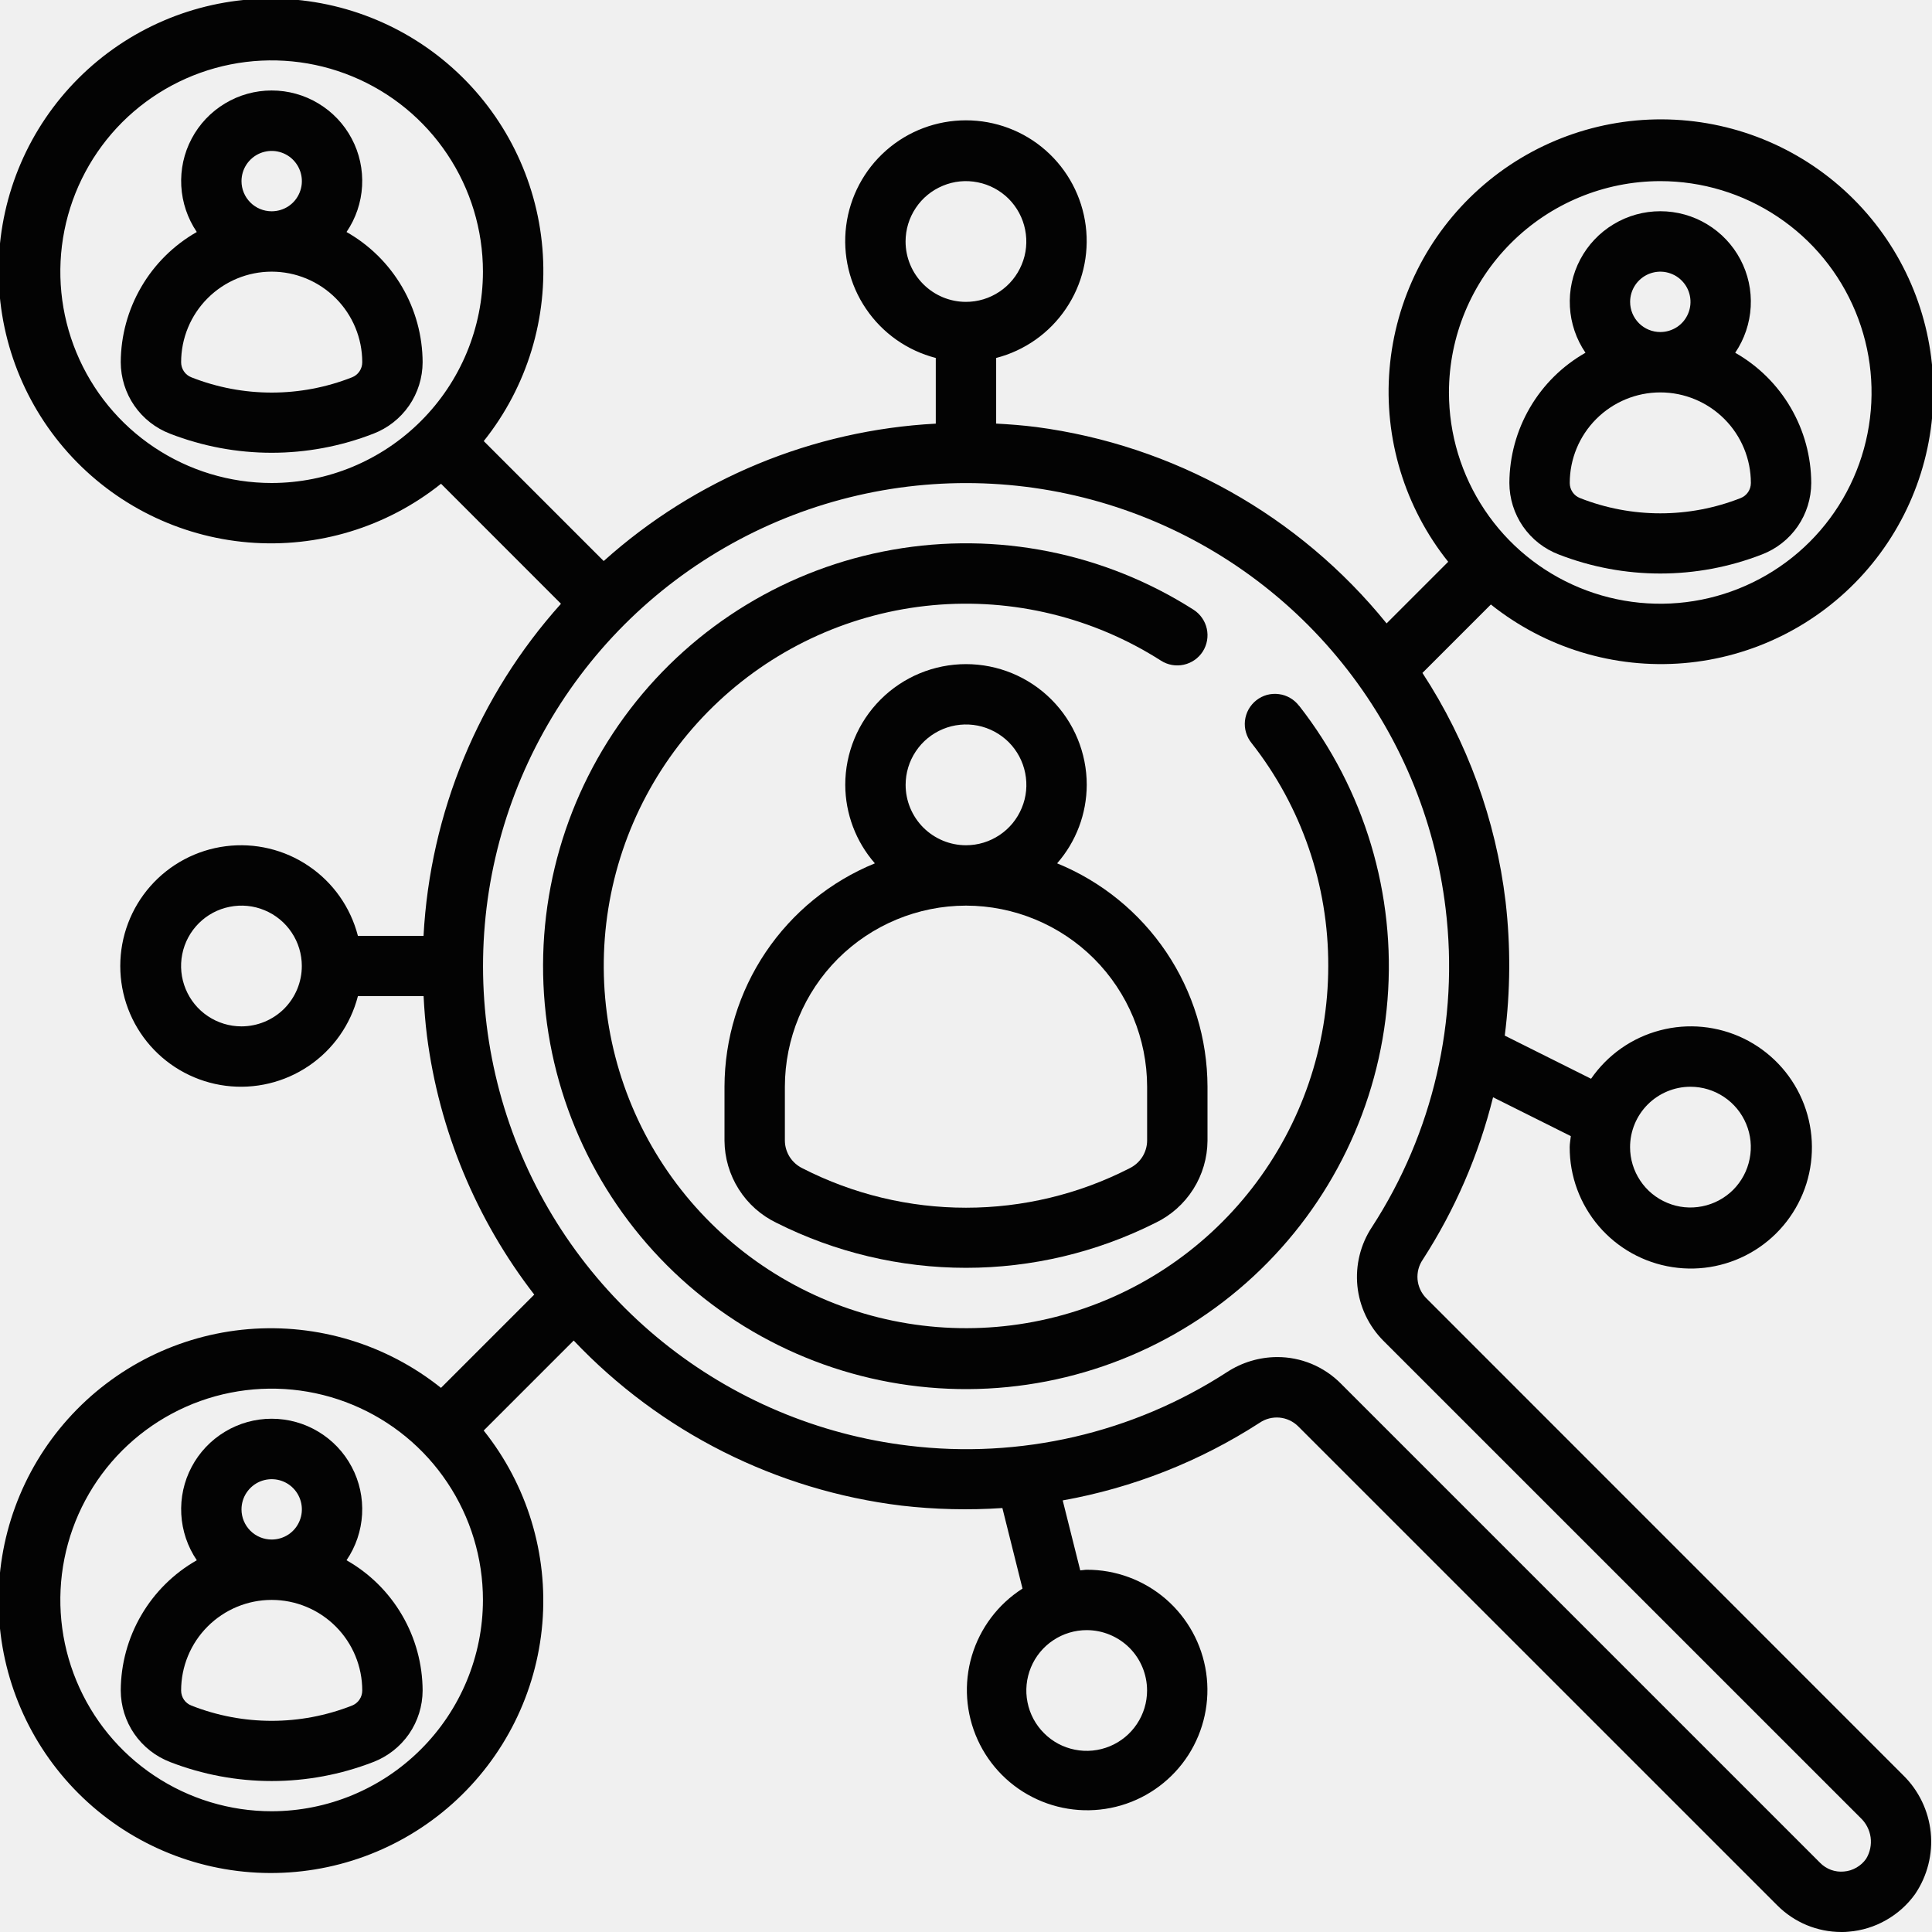
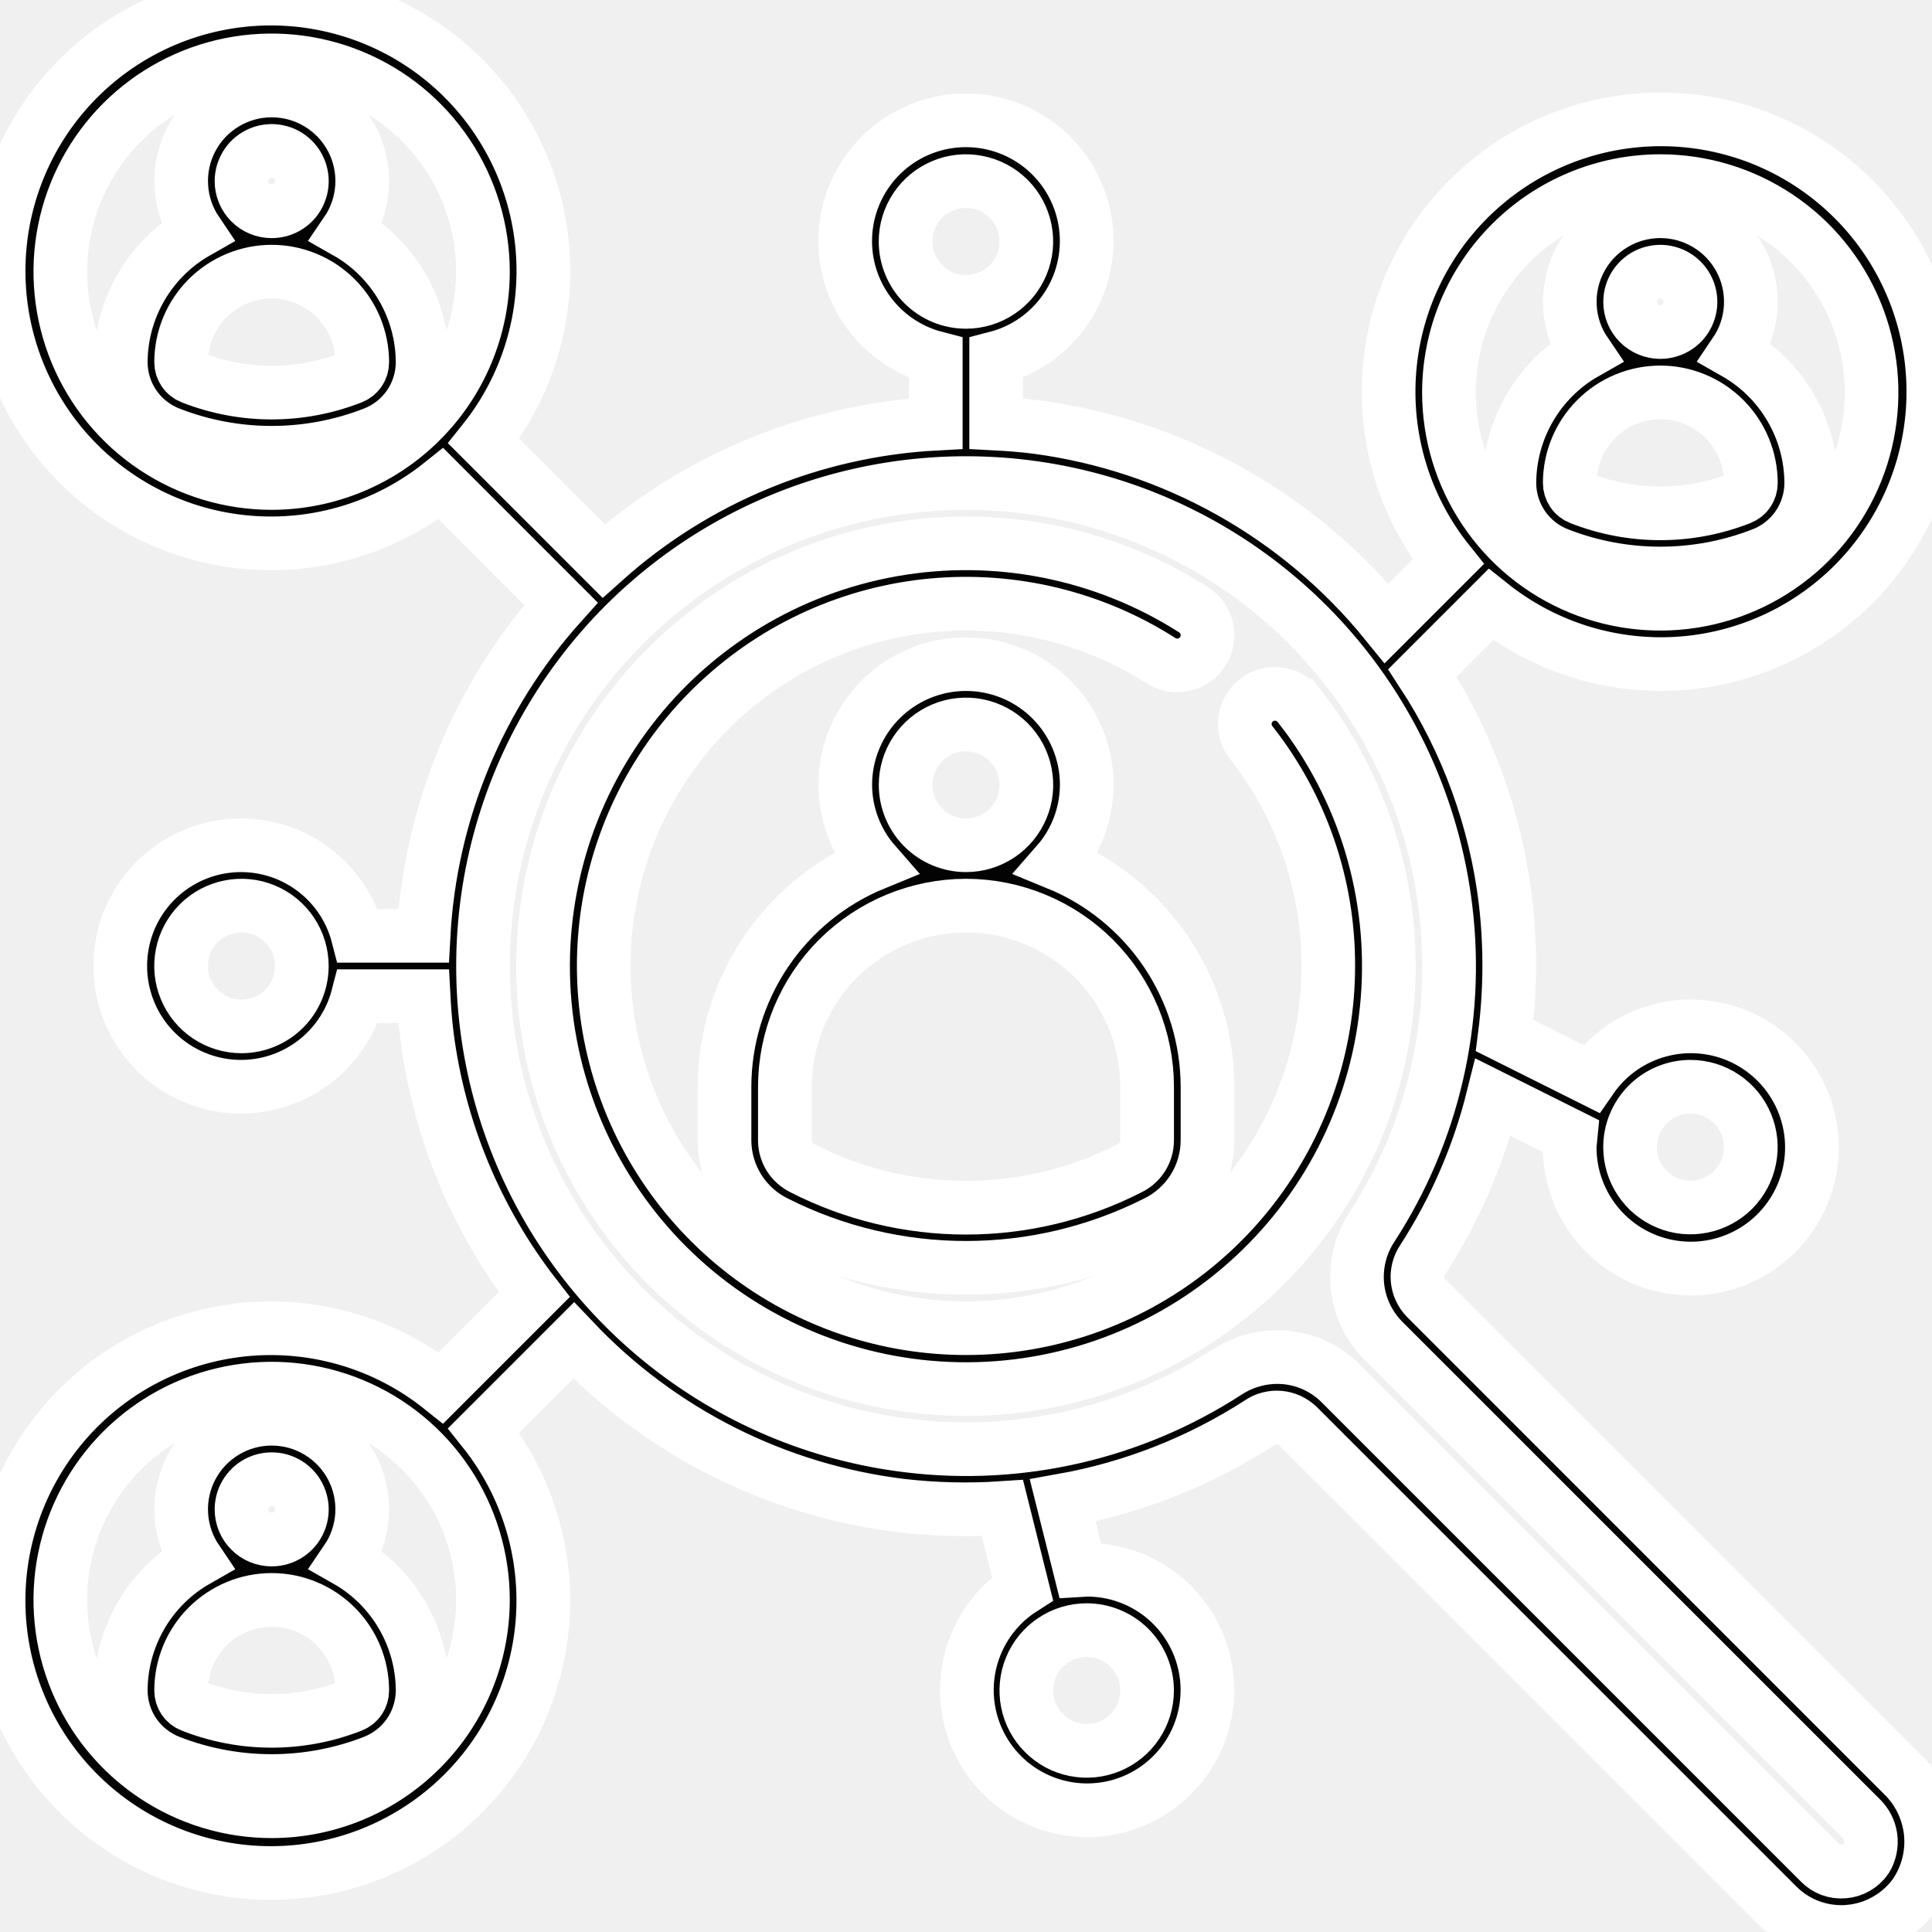
<svg xmlns="http://www.w3.org/2000/svg" width="36" height="36" viewBox="0 0 36 36" fill="none">
  <g clip-path="url(#clip0_855_2653)">
-     <path d="M24.207 13.153C24.162 13.094 24.106 13.043 24.041 13.006C23.977 12.968 23.905 12.943 23.831 12.934C23.757 12.924 23.681 12.929 23.609 12.948C23.537 12.968 23.47 13.002 23.411 13.048C23.352 13.094 23.303 13.152 23.266 13.217C23.23 13.282 23.207 13.354 23.198 13.428C23.19 13.503 23.196 13.578 23.218 13.65C23.239 13.722 23.274 13.788 23.321 13.846C24.252 15.03 24.755 16.494 24.75 18C24.75 19.499 24.25 20.955 23.331 22.139C22.412 23.323 21.125 24.167 19.673 24.538C18.221 24.91 16.686 24.787 15.311 24.19C13.937 23.593 12.8 22.556 12.079 21.241C11.36 19.927 11.098 18.41 11.335 16.93C11.572 15.45 12.296 14.091 13.391 13.068C14.486 12.044 15.89 11.414 17.383 11.277C18.875 11.14 20.371 11.504 21.634 12.311C21.76 12.391 21.912 12.418 22.058 12.386C22.204 12.354 22.331 12.266 22.412 12.14C22.492 12.014 22.519 11.861 22.487 11.716C22.455 11.57 22.366 11.443 22.241 11.362C20.576 10.3 18.574 9.9 16.63 10.244C14.686 10.587 12.941 11.647 11.741 13.215C10.541 14.783 9.974 16.744 10.151 18.71C10.328 20.677 11.237 22.505 12.697 23.834C14.158 25.162 16.064 25.893 18.038 25.884C20.013 25.874 21.912 25.123 23.359 23.78C24.806 22.438 25.697 20.6 25.854 18.632C26.012 16.664 25.425 14.709 24.209 13.153L24.207 13.153Z" fill="#030303" />
-     <path d="M26.574 24.188C26.482 24.094 26.426 23.972 26.414 23.841C26.403 23.711 26.436 23.581 26.51 23.473C27.111 22.543 27.554 21.52 27.821 20.446L29.27 21.17C29.264 21.238 29.249 21.305 29.249 21.374C29.247 21.915 29.44 22.437 29.791 22.848C30.142 23.258 30.628 23.529 31.162 23.611C31.695 23.694 32.241 23.582 32.7 23.296C33.158 23.011 33.498 22.57 33.66 22.055C33.821 21.539 33.792 20.983 33.578 20.487C33.364 19.991 32.979 19.589 32.494 19.352C32.008 19.116 31.454 19.061 30.932 19.199C30.409 19.336 29.954 19.656 29.647 20.101L28.039 19.297C28.145 18.467 28.15 17.628 28.054 16.798C27.872 15.278 27.342 13.82 26.505 12.539L27.78 11.264C28.794 12.073 30.079 12.465 31.372 12.357C32.664 12.249 33.867 11.65 34.732 10.683C35.597 9.716 36.059 8.455 36.023 7.158C35.987 5.861 35.456 4.627 34.538 3.71C33.621 2.793 32.387 2.262 31.09 2.226C29.794 2.19 28.532 2.651 27.565 3.517C26.598 4.382 26 5.584 25.892 6.877C25.784 8.17 26.175 9.455 26.985 10.468L25.837 11.616C24.208 9.604 21.869 8.293 19.302 7.956C19.055 7.925 18.808 7.906 18.562 7.893V6.67C19.092 6.533 19.554 6.208 19.861 5.754C20.169 5.301 20.3 4.751 20.231 4.208C20.162 3.665 19.897 3.165 19.486 2.803C19.076 2.441 18.547 2.242 17.999 2.242C17.451 2.242 16.923 2.441 16.512 2.803C16.101 3.165 15.836 3.665 15.767 4.208C15.698 4.751 15.829 5.301 16.137 5.754C16.444 6.208 16.906 6.533 17.437 6.67V7.894C15.142 8.016 12.959 8.919 11.249 10.454L9.014 8.219C9.824 7.205 10.215 5.92 10.107 4.627C9.999 3.335 9.4 2.132 8.433 1.267C7.467 0.402 6.205 -0.06 4.908 -0.024C3.612 0.012 2.378 0.543 1.46 1.461C0.543 2.378 0.012 3.612 -0.024 4.909C-0.06 6.206 0.402 7.467 1.267 8.434C2.132 9.401 3.334 9.999 4.627 10.107C5.92 10.215 7.205 9.824 8.218 9.014L10.453 11.25C8.918 12.96 8.015 15.143 7.892 17.438H6.669C6.532 16.907 6.207 16.445 5.753 16.138C5.3 15.83 4.75 15.699 4.207 15.768C3.664 15.837 3.164 16.102 2.802 16.513C2.44 16.924 2.241 17.452 2.241 18C2.241 18.548 2.44 19.076 2.802 19.487C3.164 19.898 3.664 20.163 4.207 20.232C4.75 20.301 5.3 20.169 5.753 19.862C6.207 19.555 6.532 19.093 6.669 18.562H7.893C7.906 18.809 7.925 19.056 7.956 19.303C8.182 21.059 8.872 22.723 9.955 24.123L8.217 25.861C7.204 25.051 5.919 24.66 4.626 24.767C3.333 24.875 2.131 25.474 1.266 26.441C0.401 27.408 -0.061 28.669 -0.025 29.966C0.011 31.263 0.542 32.497 1.459 33.414C2.377 34.332 3.61 34.863 4.907 34.899C6.204 34.935 7.465 34.473 8.432 33.608C9.399 32.743 9.998 31.54 10.106 30.248C10.214 28.955 9.823 27.67 9.013 26.656L10.69 24.979C12.306 26.684 14.465 27.771 16.797 28.055C17.421 28.127 18.051 28.142 18.678 28.1L19.053 29.601C18.598 29.891 18.263 30.336 18.109 30.853C17.955 31.371 17.994 31.926 18.217 32.418C18.44 32.909 18.833 33.304 19.324 33.528C19.815 33.753 20.37 33.793 20.889 33.641C21.407 33.489 21.852 33.155 22.144 32.701C22.435 32.246 22.553 31.702 22.475 31.168C22.397 30.634 22.129 30.146 21.72 29.793C21.311 29.441 20.789 29.248 20.249 29.25C20.208 29.25 20.17 29.26 20.129 29.262L19.802 27.958C21.11 27.724 22.357 27.232 23.472 26.511C23.58 26.437 23.711 26.404 23.841 26.415C23.971 26.427 24.093 26.483 24.187 26.575L33.118 35.505C33.275 35.662 33.461 35.787 33.666 35.872C33.87 35.956 34.09 36 34.312 36C34.357 36 34.403 36 34.448 35.994C34.693 35.974 34.931 35.901 35.144 35.779C35.358 35.658 35.543 35.492 35.686 35.292C35.914 34.955 36.017 34.548 35.976 34.143C35.934 33.738 35.752 33.361 35.461 33.077L26.574 24.188ZM31.499 20.25C31.722 20.25 31.939 20.316 32.124 20.44C32.309 20.563 32.453 20.739 32.538 20.944C32.624 21.15 32.646 21.376 32.602 21.594C32.559 21.813 32.452 22.013 32.295 22.171C32.137 22.328 31.937 22.435 31.718 22.478C31.5 22.522 31.274 22.5 31.069 22.414C30.863 22.329 30.687 22.185 30.564 22C30.44 21.815 30.374 21.598 30.374 21.375C30.374 21.077 30.493 20.79 30.704 20.579C30.915 20.369 31.201 20.25 31.499 20.25ZM30.937 3.375C31.715 3.375 32.477 3.606 33.124 4.039C33.772 4.471 34.276 5.086 34.574 5.806C34.872 6.525 34.95 7.317 34.798 8.081C34.647 8.844 34.272 9.546 33.721 10.097C33.17 10.647 32.468 11.022 31.705 11.174C30.941 11.326 30.149 11.248 29.43 10.95C28.71 10.652 28.095 10.148 27.663 9.5C27.23 8.852 26.999 8.091 26.999 7.312C27 6.269 27.416 5.268 28.154 4.53C28.892 3.791 29.893 3.376 30.937 3.375ZM5.062 33.75C4.283 33.75 3.522 33.519 2.874 33.086C2.226 32.654 1.722 32.039 1.424 31.319C1.126 30.6 1.048 29.808 1.2 29.044C1.352 28.28 1.727 27.579 2.277 27.028C2.828 26.478 3.53 26.102 4.293 25.951C5.057 25.799 5.849 25.877 6.568 26.175C7.288 26.473 7.903 26.977 8.335 27.625C8.768 28.272 8.999 29.034 8.999 29.812C8.998 30.856 8.583 31.857 7.844 32.595C7.106 33.334 6.105 33.749 5.062 33.75ZM21.374 31.5C21.374 31.723 21.308 31.94 21.184 32.125C21.061 32.31 20.885 32.454 20.68 32.539C20.474 32.624 20.248 32.647 20.03 32.603C19.811 32.56 19.611 32.453 19.454 32.295C19.296 32.138 19.189 31.938 19.146 31.719C19.102 31.501 19.125 31.275 19.21 31.069C19.295 30.864 19.439 30.688 19.624 30.565C19.809 30.441 20.027 30.375 20.249 30.375C20.547 30.375 20.834 30.494 21.045 30.704C21.256 30.915 21.374 31.202 21.374 31.5ZM16.874 4.5C16.874 4.277 16.94 4.06 17.064 3.875C17.187 3.69 17.363 3.546 17.569 3.461C17.774 3.375 18 3.353 18.218 3.397C18.437 3.44 18.637 3.547 18.795 3.704C18.952 3.862 19.059 4.062 19.102 4.28C19.146 4.499 19.124 4.725 19.038 4.93C18.953 5.136 18.809 5.312 18.624 5.435C18.439 5.559 18.222 5.625 17.999 5.625C17.701 5.625 17.415 5.506 17.204 5.295C16.993 5.084 16.874 4.798 16.874 4.5ZM5.062 9C4.283 9 3.522 8.769 2.874 8.336C2.226 7.904 1.722 7.289 1.424 6.569C1.126 5.85 1.048 5.058 1.2 4.294C1.352 3.53 1.727 2.829 2.277 2.278C2.828 1.728 3.53 1.353 4.293 1.201C5.057 1.049 5.849 1.127 6.568 1.425C7.288 1.723 7.903 2.227 8.335 2.875C8.768 3.522 8.999 4.284 8.999 5.062C8.998 6.106 8.583 7.107 7.844 7.845C7.106 8.584 6.105 8.999 5.062 9ZM4.499 19.125C4.277 19.125 4.059 19.059 3.874 18.935C3.689 18.812 3.545 18.636 3.46 18.43C3.375 18.225 3.352 17.999 3.396 17.78C3.439 17.562 3.546 17.362 3.704 17.204C3.861 17.047 4.061 16.94 4.28 16.897C4.498 16.853 4.724 16.875 4.93 16.961C5.135 17.046 5.311 17.19 5.434 17.375C5.558 17.56 5.624 17.777 5.624 18C5.624 18.298 5.506 18.584 5.295 18.796C5.084 19.006 4.797 19.125 4.499 19.125ZM34.773 34.635C34.726 34.703 34.664 34.759 34.592 34.8C34.52 34.842 34.44 34.867 34.358 34.873C34.276 34.881 34.194 34.87 34.117 34.842C34.041 34.813 33.971 34.769 33.914 34.71L24.983 25.779C24.828 25.623 24.643 25.499 24.44 25.414C24.236 25.33 24.018 25.286 23.798 25.287C23.465 25.288 23.141 25.386 22.862 25.568C21.107 26.706 19.007 27.191 16.93 26.938C15.254 26.737 13.667 26.068 12.352 25.008C11.037 23.948 10.047 22.54 9.495 20.944C8.943 19.348 8.851 17.629 9.23 15.983C9.608 14.338 10.442 12.832 11.636 11.637C12.831 10.443 14.337 9.609 15.982 9.231C17.628 8.852 19.347 8.944 20.943 9.496C22.539 10.048 23.948 11.038 25.007 12.353C26.067 13.668 26.736 15.254 26.937 16.931C27.189 19.008 26.704 21.108 25.565 22.863C25.35 23.187 25.255 23.575 25.293 23.962C25.332 24.348 25.504 24.709 25.778 24.984L34.666 33.871C34.769 33.967 34.836 34.095 34.856 34.234C34.875 34.373 34.846 34.515 34.773 34.635Z" fill="#030303" />
-     <path d="M13.5 20.25V21.255C13.502 21.575 13.594 21.889 13.766 22.16C13.937 22.431 14.182 22.648 14.471 22.787C15.566 23.337 16.774 23.624 18 23.624C19.225 23.624 20.433 23.337 21.528 22.787C21.818 22.648 22.062 22.431 22.234 22.16C22.406 21.889 22.498 21.575 22.5 21.255V20.25C22.498 19.356 22.231 18.483 21.732 17.742C21.233 17.001 20.525 16.425 19.698 16.087C20.052 15.683 20.248 15.163 20.25 14.625C20.25 14.028 20.013 13.456 19.591 13.034C19.169 12.612 18.597 12.375 18 12.375C17.403 12.375 16.831 12.612 16.409 13.034C15.987 13.456 15.75 14.028 15.75 14.625C15.752 15.163 15.948 15.683 16.302 16.087C15.475 16.425 14.767 17.001 14.268 17.742C13.769 18.483 13.502 19.356 13.5 20.25ZM16.875 14.625C16.875 14.402 16.941 14.185 17.065 14C17.188 13.815 17.364 13.671 17.57 13.585C17.775 13.5 18.001 13.478 18.22 13.521C18.438 13.565 18.638 13.672 18.796 13.829C18.953 13.987 19.06 14.187 19.103 14.405C19.147 14.624 19.125 14.85 19.039 15.055C18.954 15.261 18.81 15.437 18.625 15.56C18.44 15.684 18.223 15.75 18 15.75C17.702 15.75 17.416 15.631 17.204 15.42C16.994 15.209 16.875 14.923 16.875 14.625ZM18 16.875C18.895 16.876 19.753 17.232 20.386 17.864C21.018 18.497 21.374 19.355 21.375 20.25V21.255C21.374 21.363 21.342 21.469 21.284 21.56C21.225 21.651 21.142 21.724 21.044 21.771C20.102 22.253 19.058 22.504 18 22.504C16.942 22.504 15.898 22.253 14.956 21.771C14.858 21.724 14.775 21.651 14.716 21.56C14.658 21.469 14.626 21.363 14.625 21.255V20.25C14.626 19.355 14.982 18.497 15.614 17.864C16.247 17.232 17.105 16.876 18 16.875ZM29.045 10.332C30.262 10.805 31.613 10.805 32.83 10.332C33.1 10.229 33.332 10.047 33.497 9.809C33.661 9.571 33.749 9.289 33.75 9C33.748 8.506 33.616 8.022 33.367 7.596C33.119 7.17 32.762 6.817 32.333 6.573C32.505 6.319 32.605 6.023 32.622 5.717C32.639 5.41 32.573 5.105 32.429 4.834C32.286 4.563 32.071 4.336 31.808 4.178C31.545 4.019 31.244 3.936 30.938 3.936C30.631 3.936 30.33 4.019 30.067 4.178C29.804 4.336 29.589 4.563 29.446 4.834C29.302 5.105 29.236 5.41 29.253 5.717C29.27 6.023 29.37 6.319 29.543 6.573C29.113 6.817 28.756 7.17 28.508 7.596C28.259 8.022 28.127 8.506 28.125 9C28.126 9.289 28.214 9.571 28.378 9.809C28.543 10.047 28.775 10.229 29.045 10.332ZM30.375 5.625C30.375 5.514 30.408 5.405 30.47 5.312C30.532 5.22 30.619 5.148 30.722 5.105C30.825 5.063 30.938 5.051 31.047 5.073C31.156 5.095 31.257 5.148 31.335 5.227C31.414 5.306 31.468 5.406 31.489 5.515C31.511 5.624 31.5 5.737 31.457 5.84C31.415 5.943 31.343 6.031 31.25 6.093C31.157 6.154 31.049 6.187 30.938 6.187C30.788 6.187 30.645 6.128 30.54 6.023C30.434 5.917 30.375 5.774 30.375 5.625ZM30.938 7.312C31.385 7.312 31.814 7.49 32.131 7.807C32.447 8.123 32.625 8.552 32.625 9C32.625 9.061 32.607 9.12 32.573 9.17C32.539 9.221 32.49 9.259 32.434 9.281C31.473 9.66 30.403 9.66 29.442 9.281C29.385 9.259 29.336 9.221 29.302 9.17C29.268 9.12 29.25 9.061 29.25 9C29.25 8.552 29.428 8.123 29.744 7.807C30.061 7.49 30.49 7.312 30.938 7.312ZM6.457 29.073C6.63 28.819 6.73 28.523 6.747 28.217C6.764 27.91 6.698 27.605 6.554 27.334C6.411 27.063 6.196 26.836 5.933 26.678C5.67 26.519 5.369 26.436 5.062 26.436C4.756 26.436 4.455 26.519 4.192 26.678C3.929 26.836 3.714 27.063 3.571 27.334C3.427 27.605 3.361 27.91 3.378 28.217C3.395 28.523 3.495 28.819 3.667 29.073C3.238 29.317 2.881 29.67 2.633 30.096C2.384 30.522 2.252 31.006 2.25 31.5C2.251 31.789 2.339 32.071 2.503 32.309C2.668 32.547 2.9 32.729 3.17 32.833C4.388 33.305 5.737 33.305 6.955 32.833C7.225 32.729 7.457 32.547 7.622 32.309C7.786 32.071 7.874 31.789 7.875 31.5C7.873 31.006 7.741 30.522 7.492 30.096C7.244 29.67 6.887 29.317 6.457 29.073ZM4.5 28.125C4.5 28.014 4.533 27.905 4.595 27.812C4.657 27.72 4.744 27.648 4.847 27.605C4.95 27.563 5.063 27.552 5.172 27.573C5.281 27.595 5.382 27.648 5.46 27.727C5.539 27.806 5.592 27.906 5.614 28.015C5.636 28.124 5.625 28.237 5.582 28.34C5.54 28.443 5.468 28.531 5.375 28.593C5.283 28.654 5.174 28.687 5.062 28.687C4.913 28.687 4.77 28.628 4.665 28.523C4.559 28.417 4.5 28.274 4.5 28.125ZM6.559 31.781C5.597 32.16 4.528 32.16 3.567 31.781C3.51 31.759 3.461 31.721 3.427 31.671C3.393 31.62 3.375 31.561 3.375 31.5C3.375 31.052 3.553 30.623 3.869 30.307C4.186 29.99 4.615 29.812 5.062 29.812C5.51 29.812 5.939 29.99 6.256 30.307C6.572 30.623 6.75 31.052 6.75 31.5C6.75 31.561 6.732 31.62 6.698 31.67C6.664 31.721 6.615 31.759 6.559 31.781ZM6.457 4.323C6.63 4.069 6.73 3.773 6.747 3.467C6.764 3.16 6.698 2.855 6.554 2.584C6.411 2.313 6.196 2.086 5.933 1.928C5.67 1.769 5.369 1.686 5.062 1.686C4.756 1.686 4.455 1.769 4.192 1.928C3.929 2.086 3.714 2.313 3.571 2.584C3.427 2.855 3.361 3.16 3.378 3.467C3.395 3.773 3.495 4.069 3.667 4.323C3.238 4.567 2.881 4.92 2.633 5.346C2.384 5.772 2.252 6.256 2.25 6.75C2.251 7.039 2.339 7.321 2.503 7.559C2.668 7.797 2.9 7.979 3.17 8.082C4.388 8.555 5.737 8.555 6.955 8.082C7.225 7.979 7.457 7.797 7.622 7.559C7.786 7.321 7.874 7.039 7.875 6.75C7.873 6.256 7.741 5.772 7.492 5.346C7.244 4.92 6.887 4.567 6.457 4.323ZM4.5 3.375C4.5 3.264 4.533 3.155 4.595 3.062C4.657 2.97 4.744 2.898 4.847 2.855C4.95 2.813 5.063 2.801 5.172 2.823C5.281 2.845 5.382 2.898 5.46 2.977C5.539 3.056 5.592 3.156 5.614 3.265C5.636 3.374 5.625 3.487 5.582 3.59C5.54 3.693 5.468 3.781 5.375 3.843C5.283 3.904 5.174 3.937 5.062 3.937C4.913 3.937 4.77 3.878 4.665 3.773C4.559 3.667 4.5 3.524 4.5 3.375ZM6.559 7.031C5.597 7.41 4.528 7.41 3.567 7.031C3.51 7.009 3.461 6.971 3.427 6.92C3.393 6.87 3.375 6.811 3.375 6.75C3.375 6.302 3.553 5.873 3.869 5.557C4.186 5.24 4.615 5.062 5.062 5.062C5.51 5.062 5.939 5.24 6.256 5.557C6.572 5.873 6.75 6.302 6.75 6.75C6.75 6.811 6.732 6.87 6.698 6.92C6.664 6.971 6.615 7.009 6.559 7.031Z" fill="#030303" />
+     <path d="M24.207 13.153C24.162 13.094 24.106 13.043 24.041 13.006C23.977 12.968 23.905 12.943 23.831 12.934C23.757 12.924 23.681 12.929 23.609 12.948C23.537 12.968 23.47 13.002 23.411 13.048C23.352 13.094 23.303 13.152 23.266 13.217C23.23 13.282 23.207 13.354 23.198 13.428C23.19 13.503 23.196 13.578 23.218 13.65C23.239 13.722 23.274 13.788 23.321 13.846C24.252 15.03 24.755 16.494 24.75 18C24.75 19.499 24.25 20.955 23.331 22.139C22.412 23.323 21.125 24.167 19.673 24.538C18.221 24.91 16.686 24.787 15.311 24.19C13.937 23.593 12.8 22.556 12.079 21.241C11.36 19.927 11.098 18.41 11.335 16.93C11.572 15.45 12.296 14.091 13.391 13.068C14.486 12.044 15.89 11.414 17.383 11.277C18.875 11.14 20.371 11.504 21.634 12.311C21.76 12.391 21.912 12.418 22.058 12.386C22.204 12.354 22.331 12.266 22.412 12.14C22.492 12.014 22.519 11.861 22.487 11.716C22.455 11.57 22.366 11.443 22.241 11.362C20.576 10.3 18.574 9.9 16.63 10.244C14.686 10.587 12.941 11.647 11.741 13.215C10.541 14.783 9.974 16.744 10.151 18.71C10.328 20.677 11.237 22.505 12.697 23.834C14.158 25.162 16.064 25.893 18.038 25.884C20.013 25.874 21.912 25.123 23.359 23.78C24.806 22.438 25.697 20.6 25.854 18.632C26.012 16.664 25.425 14.709 24.209 13.153L24.207 13.153Z" fill="#030303" stroke="#FFFFFF" />
+     <path d="M26.574 24.188C26.482 24.094 26.426 23.972 26.414 23.841C26.403 23.711 26.436 23.581 26.51 23.473C27.111 22.543 27.554 21.52 27.821 20.446L29.27 21.17C29.264 21.238 29.249 21.305 29.249 21.374C29.247 21.915 29.44 22.437 29.791 22.848C30.142 23.258 30.628 23.529 31.162 23.611C31.695 23.694 32.241 23.582 32.7 23.296C33.158 23.011 33.498 22.57 33.66 22.055C33.821 21.539 33.792 20.983 33.578 20.487C33.364 19.991 32.979 19.589 32.494 19.352C32.008 19.116 31.454 19.061 30.932 19.199C30.409 19.336 29.954 19.656 29.647 20.101L28.039 19.297C28.145 18.467 28.15 17.628 28.054 16.798C27.872 15.278 27.342 13.82 26.505 12.539L27.78 11.264C28.794 12.073 30.079 12.465 31.372 12.357C32.664 12.249 33.867 11.65 34.732 10.683C35.597 9.716 36.059 8.455 36.023 7.158C35.987 5.861 35.456 4.627 34.538 3.71C33.621 2.793 32.387 2.262 31.09 2.226C29.794 2.19 28.532 2.651 27.565 3.517C26.598 4.382 26 5.584 25.892 6.877C25.784 8.17 26.175 9.455 26.985 10.468L25.837 11.616C24.208 9.604 21.869 8.293 19.302 7.956C19.055 7.925 18.808 7.906 18.562 7.893V6.67C19.092 6.533 19.554 6.208 19.861 5.754C20.169 5.301 20.3 4.751 20.231 4.208C20.162 3.665 19.897 3.165 19.486 2.803C19.076 2.441 18.547 2.242 17.999 2.242C17.451 2.242 16.923 2.441 16.512 2.803C16.101 3.165 15.836 3.665 15.767 4.208C15.698 4.751 15.829 5.301 16.137 5.754C16.444 6.208 16.906 6.533 17.437 6.67V7.894C15.142 8.016 12.959 8.919 11.249 10.454L9.014 8.219C9.824 7.205 10.215 5.92 10.107 4.627C9.999 3.335 9.4 2.132 8.433 1.267C7.467 0.402 6.205 -0.06 4.908 -0.024C3.612 0.012 2.378 0.543 1.46 1.461C0.543 2.378 0.012 3.612 -0.024 4.909C-0.06 6.206 0.402 7.467 1.267 8.434C2.132 9.401 3.334 9.999 4.627 10.107C5.92 10.215 7.205 9.824 8.218 9.014L10.453 11.25C8.918 12.96 8.015 15.143 7.892 17.438H6.669C6.532 16.907 6.207 16.445 5.753 16.138C5.3 15.83 4.75 15.699 4.207 15.768C3.664 15.837 3.164 16.102 2.802 16.513C2.44 16.924 2.241 17.452 2.241 18C2.241 18.548 2.44 19.076 2.802 19.487C3.164 19.898 3.664 20.163 4.207 20.232C4.75 20.301 5.3 20.169 5.753 19.862C6.207 19.555 6.532 19.093 6.669 18.562H7.893C7.906 18.809 7.925 19.056 7.956 19.303C8.182 21.059 8.872 22.723 9.955 24.123L8.217 25.861C7.204 25.051 5.919 24.66 4.626 24.767C3.333 24.875 2.131 25.474 1.266 26.441C0.401 27.408 -0.061 28.669 -0.025 29.966C0.011 31.263 0.542 32.497 1.459 33.414C2.377 34.332 3.61 34.863 4.907 34.899C6.204 34.935 7.465 34.473 8.432 33.608C9.399 32.743 9.998 31.54 10.106 30.248C10.214 28.955 9.823 27.67 9.013 26.656L10.69 24.979C12.306 26.684 14.465 27.771 16.797 28.055C17.421 28.127 18.051 28.142 18.678 28.1L19.053 29.601C18.598 29.891 18.263 30.336 18.109 30.853C17.955 31.371 17.994 31.926 18.217 32.418C18.44 32.909 18.833 33.304 19.324 33.528C19.815 33.753 20.37 33.793 20.889 33.641C21.407 33.489 21.852 33.155 22.144 32.701C22.435 32.246 22.553 31.702 22.475 31.168C22.397 30.634 22.129 30.146 21.72 29.793C21.311 29.441 20.789 29.248 20.249 29.25C20.208 29.25 20.17 29.26 20.129 29.262L19.802 27.958C21.11 27.724 22.357 27.232 23.472 26.511C23.58 26.437 23.711 26.404 23.841 26.415C23.971 26.427 24.093 26.483 24.187 26.575L33.118 35.505C33.275 35.662 33.461 35.787 33.666 35.872C33.87 35.956 34.09 36 34.312 36C34.357 36 34.403 36 34.448 35.994C34.693 35.974 34.931 35.901 35.144 35.779C35.358 35.658 35.543 35.492 35.686 35.292C35.914 34.955 36.017 34.548 35.976 34.143C35.934 33.738 35.752 33.361 35.461 33.077L26.574 24.188ZM31.499 20.25C31.722 20.25 31.939 20.316 32.124 20.44C32.309 20.563 32.453 20.739 32.538 20.944C32.624 21.15 32.646 21.376 32.602 21.594C32.559 21.813 32.452 22.013 32.295 22.171C32.137 22.328 31.937 22.435 31.718 22.478C31.5 22.522 31.274 22.5 31.069 22.414C30.863 22.329 30.687 22.185 30.564 22C30.44 21.815 30.374 21.598 30.374 21.375C30.374 21.077 30.493 20.79 30.704 20.579C30.915 20.369 31.201 20.25 31.499 20.25ZM30.937 3.375C31.715 3.375 32.477 3.606 33.124 4.039C33.772 4.471 34.276 5.086 34.574 5.806C34.872 6.525 34.95 7.317 34.798 8.081C34.647 8.844 34.272 9.546 33.721 10.097C33.17 10.647 32.468 11.022 31.705 11.174C30.941 11.326 30.149 11.248 29.43 10.95C28.71 10.652 28.095 10.148 27.663 9.5C27.23 8.852 26.999 8.091 26.999 7.312C27 6.269 27.416 5.268 28.154 4.53C28.892 3.791 29.893 3.376 30.937 3.375ZM5.062 33.75C4.283 33.75 3.522 33.519 2.874 33.086C2.226 32.654 1.722 32.039 1.424 31.319C1.126 30.6 1.048 29.808 1.2 29.044C1.352 28.28 1.727 27.579 2.277 27.028C2.828 26.478 3.53 26.102 4.293 25.951C5.057 25.799 5.849 25.877 6.568 26.175C7.288 26.473 7.903 26.977 8.335 27.625C8.768 28.272 8.999 29.034 8.999 29.812C8.998 30.856 8.583 31.857 7.844 32.595C7.106 33.334 6.105 33.749 5.062 33.75ZM21.374 31.5C21.374 31.723 21.308 31.94 21.184 32.125C21.061 32.31 20.885 32.454 20.68 32.539C20.474 32.624 20.248 32.647 20.03 32.603C19.811 32.56 19.611 32.453 19.454 32.295C19.296 32.138 19.189 31.938 19.146 31.719C19.102 31.501 19.125 31.275 19.21 31.069C19.295 30.864 19.439 30.688 19.624 30.565C19.809 30.441 20.027 30.375 20.249 30.375C20.547 30.375 20.834 30.494 21.045 30.704C21.256 30.915 21.374 31.202 21.374 31.5ZM16.874 4.5C16.874 4.277 16.94 4.06 17.064 3.875C17.187 3.69 17.363 3.546 17.569 3.461C17.774 3.375 18 3.353 18.218 3.397C18.437 3.44 18.637 3.547 18.795 3.704C18.952 3.862 19.059 4.062 19.102 4.28C19.146 4.499 19.124 4.725 19.038 4.93C18.953 5.136 18.809 5.312 18.624 5.435C18.439 5.559 18.222 5.625 17.999 5.625C17.701 5.625 17.415 5.506 17.204 5.295C16.993 5.084 16.874 4.798 16.874 4.5ZM5.062 9C4.283 9 3.522 8.769 2.874 8.336C2.226 7.904 1.722 7.289 1.424 6.569C1.126 5.85 1.048 5.058 1.2 4.294C1.352 3.53 1.727 2.829 2.277 2.278C2.828 1.728 3.53 1.353 4.293 1.201C5.057 1.049 5.849 1.127 6.568 1.425C7.288 1.723 7.903 2.227 8.335 2.875C8.768 3.522 8.999 4.284 8.999 5.062C8.998 6.106 8.583 7.107 7.844 7.845C7.106 8.584 6.105 8.999 5.062 9ZM4.499 19.125C4.277 19.125 4.059 19.059 3.874 18.935C3.689 18.812 3.545 18.636 3.46 18.43C3.375 18.225 3.352 17.999 3.396 17.78C3.439 17.562 3.546 17.362 3.704 17.204C3.861 17.047 4.061 16.94 4.28 16.897C4.498 16.853 4.724 16.875 4.93 16.961C5.135 17.046 5.311 17.19 5.434 17.375C5.558 17.56 5.624 17.777 5.624 18C5.624 18.298 5.506 18.584 5.295 18.796C5.084 19.006 4.797 19.125 4.499 19.125ZM34.773 34.635C34.726 34.703 34.664 34.759 34.592 34.8C34.52 34.842 34.44 34.867 34.358 34.873C34.276 34.881 34.194 34.87 34.117 34.842C34.041 34.813 33.971 34.769 33.914 34.71L24.983 25.779C24.828 25.623 24.643 25.499 24.44 25.414C24.236 25.33 24.018 25.286 23.798 25.287C23.465 25.288 23.141 25.386 22.862 25.568C21.107 26.706 19.007 27.191 16.93 26.938C15.254 26.737 13.667 26.068 12.352 25.008C11.037 23.948 10.047 22.54 9.495 20.944C8.943 19.348 8.851 17.629 9.23 15.983C9.608 14.338 10.442 12.832 11.636 11.637C12.831 10.443 14.337 9.609 15.982 9.231C17.628 8.852 19.347 8.944 20.943 9.496C22.539 10.048 23.948 11.038 25.007 12.353C26.067 13.668 26.736 15.254 26.937 16.931C27.189 19.008 26.704 21.108 25.565 22.863C25.35 23.187 25.255 23.575 25.293 23.962C25.332 24.348 25.504 24.709 25.778 24.984L34.666 33.871C34.769 33.967 34.836 34.095 34.856 34.234C34.875 34.373 34.846 34.515 34.773 34.635Z" fill="#030303" stroke="#FFFFFF" />
+     <path d="M13.5 20.25V21.255C13.502 21.575 13.594 21.889 13.766 22.16C13.937 22.431 14.182 22.648 14.471 22.787C15.566 23.337 16.774 23.624 18 23.624C19.225 23.624 20.433 23.337 21.528 22.787C21.818 22.648 22.062 22.431 22.234 22.16C22.406 21.889 22.498 21.575 22.5 21.255V20.25C22.498 19.356 22.231 18.483 21.732 17.742C21.233 17.001 20.525 16.425 19.698 16.087C20.052 15.683 20.248 15.163 20.25 14.625C20.25 14.028 20.013 13.456 19.591 13.034C19.169 12.612 18.597 12.375 18 12.375C17.403 12.375 16.831 12.612 16.409 13.034C15.987 13.456 15.75 14.028 15.75 14.625C15.752 15.163 15.948 15.683 16.302 16.087C15.475 16.425 14.767 17.001 14.268 17.742C13.769 18.483 13.502 19.356 13.5 20.25ZM16.875 14.625C16.875 14.402 16.941 14.185 17.065 14C17.188 13.815 17.364 13.671 17.57 13.585C17.775 13.5 18.001 13.478 18.22 13.521C18.438 13.565 18.638 13.672 18.796 13.829C18.953 13.987 19.06 14.187 19.103 14.405C19.147 14.624 19.125 14.85 19.039 15.055C18.954 15.261 18.81 15.437 18.625 15.56C18.44 15.684 18.223 15.75 18 15.75C17.702 15.75 17.416 15.631 17.204 15.42C16.994 15.209 16.875 14.923 16.875 14.625ZM18 16.875C18.895 16.876 19.753 17.232 20.386 17.864C21.018 18.497 21.374 19.355 21.375 20.25V21.255C21.374 21.363 21.342 21.469 21.284 21.56C21.225 21.651 21.142 21.724 21.044 21.771C20.102 22.253 19.058 22.504 18 22.504C16.942 22.504 15.898 22.253 14.956 21.771C14.858 21.724 14.775 21.651 14.716 21.56C14.658 21.469 14.626 21.363 14.625 21.255V20.25C14.626 19.355 14.982 18.497 15.614 17.864C16.247 17.232 17.105 16.876 18 16.875ZM29.045 10.332C30.262 10.805 31.613 10.805 32.83 10.332C33.1 10.229 33.332 10.047 33.497 9.809C33.661 9.571 33.749 9.289 33.75 9C33.748 8.506 33.616 8.022 33.367 7.596C33.119 7.17 32.762 6.817 32.333 6.573C32.505 6.319 32.605 6.023 32.622 5.717C32.639 5.41 32.573 5.105 32.429 4.834C32.286 4.563 32.071 4.336 31.808 4.178C31.545 4.019 31.244 3.936 30.938 3.936C30.631 3.936 30.33 4.019 30.067 4.178C29.804 4.336 29.589 4.563 29.446 4.834C29.302 5.105 29.236 5.41 29.253 5.717C29.27 6.023 29.37 6.319 29.543 6.573C29.113 6.817 28.756 7.17 28.508 7.596C28.259 8.022 28.127 8.506 28.125 9C28.126 9.289 28.214 9.571 28.378 9.809C28.543 10.047 28.775 10.229 29.045 10.332ZM30.375 5.625C30.375 5.514 30.408 5.405 30.47 5.312C30.532 5.22 30.619 5.148 30.722 5.105C30.825 5.063 30.938 5.051 31.047 5.073C31.156 5.095 31.257 5.148 31.335 5.227C31.414 5.306 31.468 5.406 31.489 5.515C31.511 5.624 31.5 5.737 31.457 5.84C31.415 5.943 31.343 6.031 31.25 6.093C31.157 6.154 31.049 6.187 30.938 6.187C30.788 6.187 30.645 6.128 30.54 6.023C30.434 5.917 30.375 5.774 30.375 5.625ZM30.938 7.312C31.385 7.312 31.814 7.49 32.131 7.807C32.447 8.123 32.625 8.552 32.625 9C32.625 9.061 32.607 9.12 32.573 9.17C32.539 9.221 32.49 9.259 32.434 9.281C31.473 9.66 30.403 9.66 29.442 9.281C29.385 9.259 29.336 9.221 29.302 9.17C29.268 9.12 29.25 9.061 29.25 9C29.25 8.552 29.428 8.123 29.744 7.807C30.061 7.49 30.49 7.312 30.938 7.312ZM6.457 29.073C6.63 28.819 6.73 28.523 6.747 28.217C6.764 27.91 6.698 27.605 6.554 27.334C6.411 27.063 6.196 26.836 5.933 26.678C5.67 26.519 5.369 26.436 5.062 26.436C4.756 26.436 4.455 26.519 4.192 26.678C3.929 26.836 3.714 27.063 3.571 27.334C3.427 27.605 3.361 27.91 3.378 28.217C3.395 28.523 3.495 28.819 3.667 29.073C3.238 29.317 2.881 29.67 2.633 30.096C2.384 30.522 2.252 31.006 2.25 31.5C2.251 31.789 2.339 32.071 2.503 32.309C2.668 32.547 2.9 32.729 3.17 32.833C4.388 33.305 5.737 33.305 6.955 32.833C7.225 32.729 7.457 32.547 7.622 32.309C7.786 32.071 7.874 31.789 7.875 31.5C7.873 31.006 7.741 30.522 7.492 30.096C7.244 29.67 6.887 29.317 6.457 29.073ZM4.5 28.125C4.5 28.014 4.533 27.905 4.595 27.812C4.657 27.72 4.744 27.648 4.847 27.605C4.95 27.563 5.063 27.552 5.172 27.573C5.281 27.595 5.382 27.648 5.46 27.727C5.539 27.806 5.592 27.906 5.614 28.015C5.636 28.124 5.625 28.237 5.582 28.34C5.54 28.443 5.468 28.531 5.375 28.593C5.283 28.654 5.174 28.687 5.062 28.687C4.913 28.687 4.77 28.628 4.665 28.523C4.559 28.417 4.5 28.274 4.5 28.125ZM6.559 31.781C5.597 32.16 4.528 32.16 3.567 31.781C3.51 31.759 3.461 31.721 3.427 31.671C3.393 31.62 3.375 31.561 3.375 31.5C3.375 31.052 3.553 30.623 3.869 30.307C4.186 29.99 4.615 29.812 5.062 29.812C5.51 29.812 5.939 29.99 6.256 30.307C6.572 30.623 6.75 31.052 6.75 31.5C6.75 31.561 6.732 31.62 6.698 31.67C6.664 31.721 6.615 31.759 6.559 31.781ZM6.457 4.323C6.63 4.069 6.73 3.773 6.747 3.467C6.764 3.16 6.698 2.855 6.554 2.584C6.411 2.313 6.196 2.086 5.933 1.928C5.67 1.769 5.369 1.686 5.062 1.686C4.756 1.686 4.455 1.769 4.192 1.928C3.929 2.086 3.714 2.313 3.571 2.584C3.427 2.855 3.361 3.16 3.378 3.467C3.395 3.773 3.495 4.069 3.667 4.323C3.238 4.567 2.881 4.92 2.633 5.346C2.384 5.772 2.252 6.256 2.25 6.75C2.251 7.039 2.339 7.321 2.503 7.559C2.668 7.797 2.9 7.979 3.17 8.082C4.388 8.555 5.737 8.555 6.955 8.082C7.225 7.979 7.457 7.797 7.622 7.559C7.786 7.321 7.874 7.039 7.875 6.75C7.873 6.256 7.741 5.772 7.492 5.346C7.244 4.92 6.887 4.567 6.457 4.323ZM4.5 3.375C4.5 3.264 4.533 3.155 4.595 3.062C4.657 2.97 4.744 2.898 4.847 2.855C4.95 2.813 5.063 2.801 5.172 2.823C5.281 2.845 5.382 2.898 5.46 2.977C5.539 3.056 5.592 3.156 5.614 3.265C5.636 3.374 5.625 3.487 5.582 3.59C5.54 3.693 5.468 3.781 5.375 3.843C5.283 3.904 5.174 3.937 5.062 3.937C4.913 3.937 4.77 3.878 4.665 3.773C4.559 3.667 4.5 3.524 4.5 3.375ZM6.559 7.031C5.597 7.41 4.528 7.41 3.567 7.031C3.51 7.009 3.461 6.971 3.427 6.92C3.393 6.87 3.375 6.811 3.375 6.75C3.375 6.302 3.553 5.873 3.869 5.557C4.186 5.24 4.615 5.062 5.062 5.062C5.51 5.062 5.939 5.24 6.256 5.557C6.572 5.873 6.75 6.302 6.75 6.75C6.75 6.811 6.732 6.87 6.698 6.92C6.664 6.971 6.615 7.009 6.559 7.031Z" fill="#030303" stroke="#FFFFFF" />
  </g>
  <defs>
    <clipPath id="clip0_855_2653">
      <rect width="36" height="36" fill="white" />
    </clipPath>
  </defs>
</svg>
